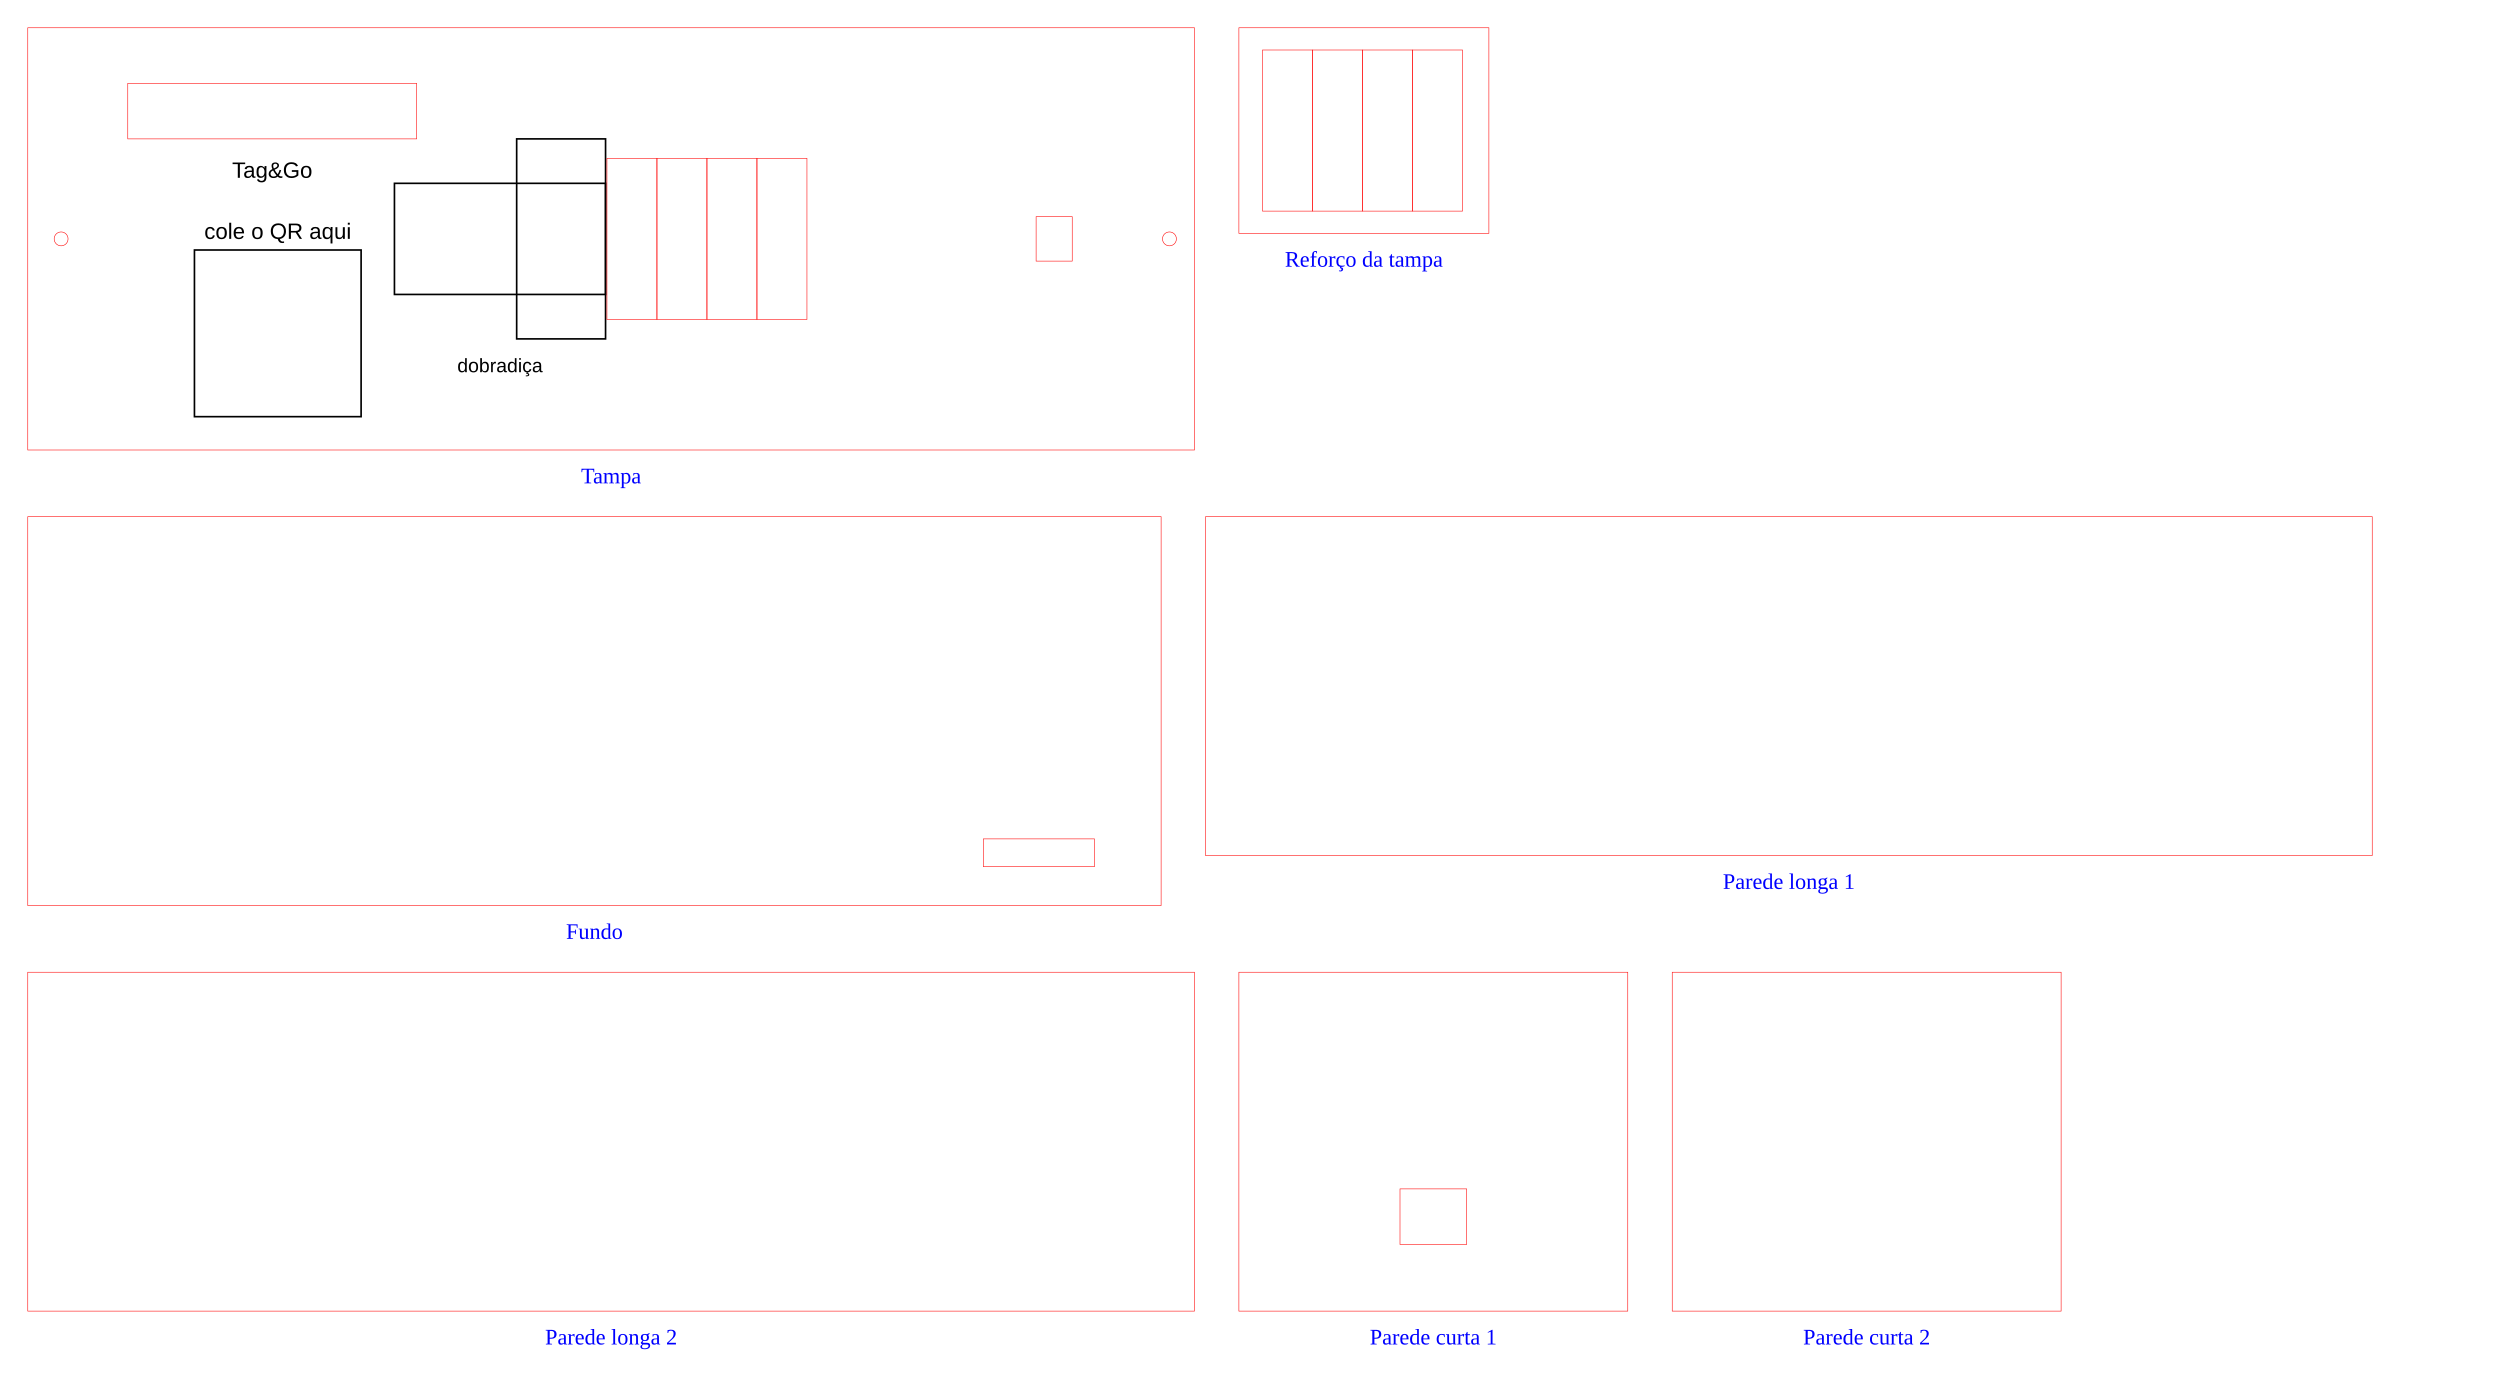
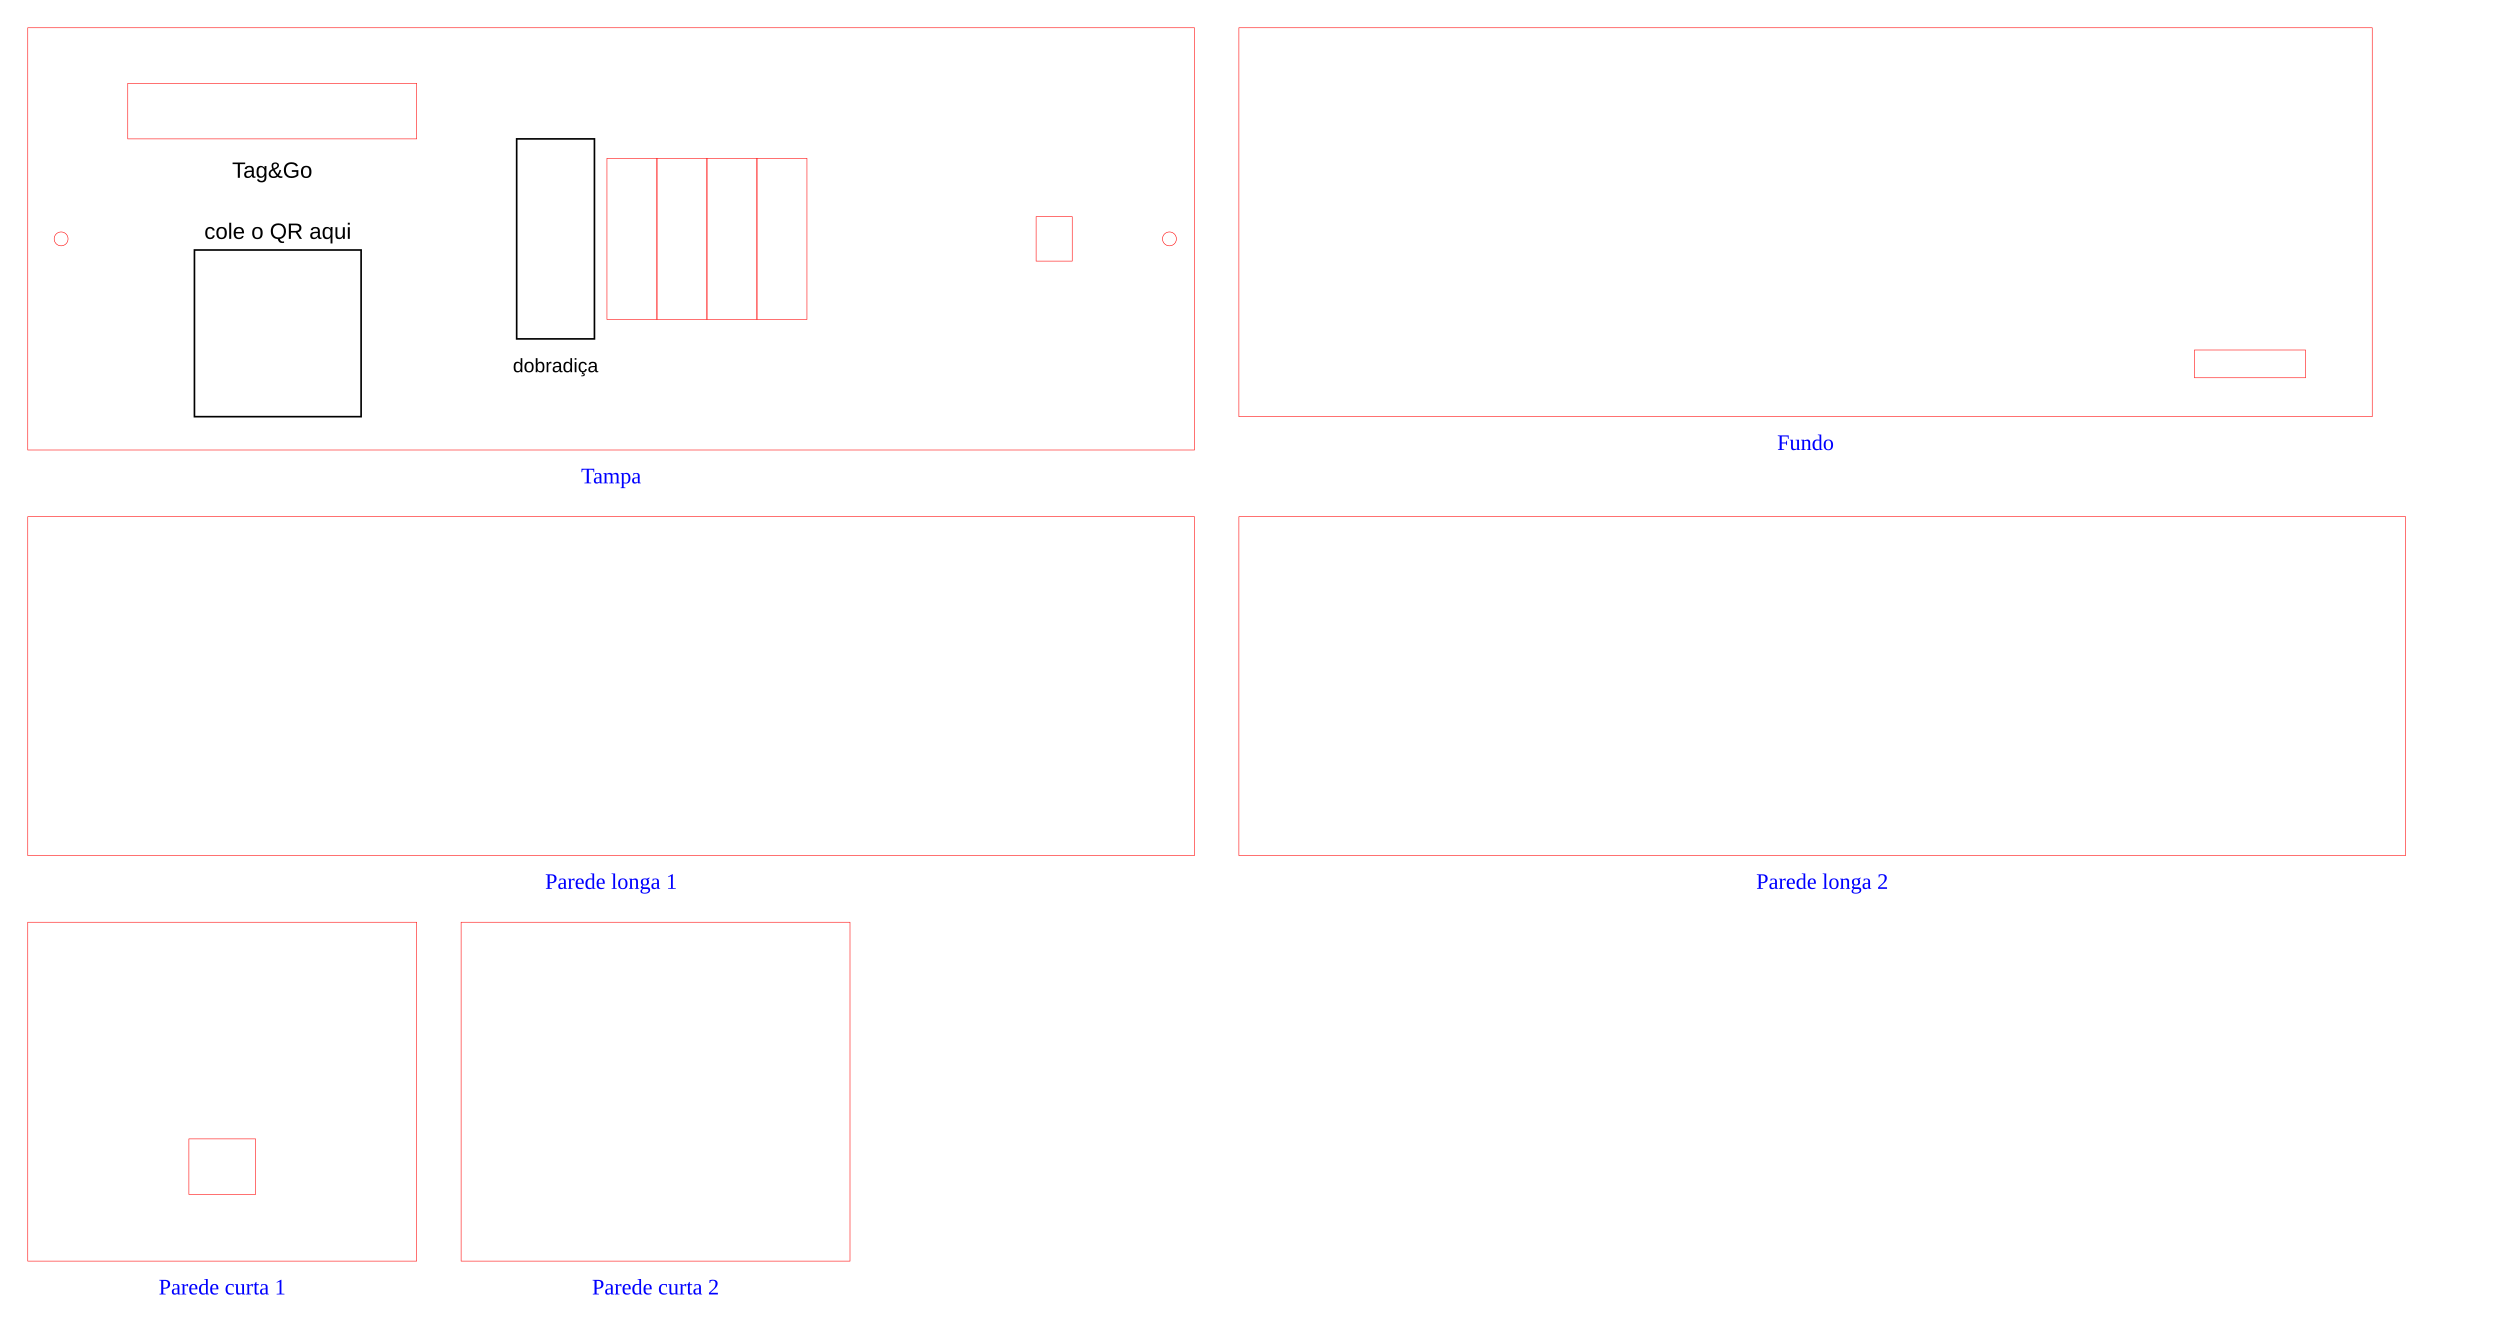
- <svg xmlns="http://www.w3.org/2000/svg" width="450mm" height="248.0mm" viewBox="0 0 450 248.0">
+ <svg xmlns="http://www.w3.org/2000/svg" width="450mm" height="239.0mm" viewBox="0 0 450 239.0">
  <g transform="translate(5,5)">
    <rect x="0.00" y="0.00" width="210.00" height="76.00" fill="none" stroke="#ff0000" stroke-width="0.1" />
    <rect x="181.50" y="34.00" width="6.50" height="8.00" fill="none" stroke="#ff0000" stroke-width="0.1" />
    <rect x="18.00" y="10.00" width="52.00" height="10.00" fill="none" stroke="#ff0000" stroke-width="0.1" />
    <circle cx="6" cy="38" r="1.25" fill="none" stroke="#ff0000" stroke-width="0.1" />
    <circle cx="205.5" cy="38" r="1.25" fill="none" stroke="#ff0000" stroke-width="0.1" />
    <rect x="30.00" y="40.00" width="30.00" height="30.00" fill="none" stroke="#000000" stroke-width="0.3" />
    <text x="45" y="38" font-size="4" text-anchor="middle" font-family="Arial" fill="#000000">cole o QR aqui</text>
-     <rect x="66.00" y="28.00" width="38.00" height="20.00" fill="none" stroke="#000000" stroke-width="0.3" />
-     <rect x="88.00" y="20.00" width="16.00" height="36.00" fill="none" stroke="#000000" stroke-width="0.3" />
-     <text x="85" y="62" font-size="3.5" text-anchor="middle" font-family="Arial" fill="#000000">dobradiça</text>
+     <rect x="88.00" y="20.00" width="14.00" height="36.00" fill="none" stroke="#000000" stroke-width="0.3" />
+     <text x="95" y="62" font-size="3.5" text-anchor="middle" font-family="Arial" fill="#000000">dobradiça</text>
    <text x="44" y="27" font-size="4" text-anchor="middle" font-family="Arial" fill="#000000">Tag&amp;Go</text>
    <rect x="104.25" y="23.50" width="9.00" height="29.00" fill="none" stroke="#ff0000" stroke-width="0.1" />
    <rect x="113.25" y="23.50" width="9.00" height="29.00" fill="none" stroke="#ff0000" stroke-width="0.1" />
    <rect x="122.25" y="23.50" width="9.00" height="29.00" fill="none" stroke="#ff0000" stroke-width="0.1" />
    <rect x="131.25" y="23.50" width="9.00" height="29.00" fill="none" stroke="#ff0000" stroke-width="0.1" />
    <text x="105.0" y="82.0" font-size="4" text-anchor="middle" fill="#0000ff">Tampa</text>
  </g>
  <g transform="translate(223.0,5)">
-     <rect x="0.00" y="0.00" width="45.00" height="37.00" fill="none" stroke="#ff0000" stroke-width="0.1" />
-     <rect x="4.25" y="4.00" width="9.00" height="29.00" fill="none" stroke="#ff0000" stroke-width="0.1" />
-     <rect x="13.25" y="4.00" width="9.00" height="29.00" fill="none" stroke="#ff0000" stroke-width="0.1" />
-     <rect x="22.25" y="4.00" width="9.00" height="29.00" fill="none" stroke="#ff0000" stroke-width="0.1" />
-     <rect x="31.25" y="4.00" width="9.00" height="29.00" fill="none" stroke="#ff0000" stroke-width="0.1" />
-     <text x="22.5" y="43.0" font-size="4" text-anchor="middle" fill="#0000ff">Reforço da tampa</text>
-   </g>
-   <g transform="translate(5,93.0)">
    <rect x="0.00" y="0.00" width="204.00" height="70.00" fill="none" stroke="#ff0000" stroke-width="0.1" />
    <rect x="172.00" y="58.00" width="20.00" height="5.00" fill="none" stroke="#ff0000" stroke-width="0.1" />
    <text x="102.0" y="76.0" font-size="4" text-anchor="middle" fill="#0000ff">Fundo</text>
  </g>
-   <g transform="translate(217.0,93.0)">
+   <g transform="translate(5,93.0)">
    <rect x="0.00" y="0.00" width="210.00" height="61.00" fill="none" stroke="#ff0000" stroke-width="0.1" />
    <text x="105.0" y="67.0" font-size="4" text-anchor="middle" fill="#0000ff">Parede longa 1</text>
  </g>
-   <g transform="translate(5,175.0)">
+   <g transform="translate(223.0,93.0)">
    <rect x="0.00" y="0.00" width="210.00" height="61.00" fill="none" stroke="#ff0000" stroke-width="0.1" />
    <text x="105.0" y="67.0" font-size="4" text-anchor="middle" fill="#0000ff">Parede longa 2</text>
  </g>
-   <g transform="translate(223.0,175.0)">
+   <g transform="translate(5,166.0)">
    <rect x="0.00" y="0.00" width="70.00" height="61.00" fill="none" stroke="#ff0000" stroke-width="0.1" />
    <rect x="29.00" y="39.00" width="12.00" height="10.00" fill="none" stroke="#ff0000" stroke-width="0.1" />
    <text x="35.0" y="67.0" font-size="4" text-anchor="middle" fill="#0000ff">Parede curta 1</text>
  </g>
-   <g transform="translate(301.0,175.0)">
+   <g transform="translate(83.0,166.0)">
    <rect x="0.00" y="0.00" width="70.00" height="61.00" fill="none" stroke="#ff0000" stroke-width="0.1" />
    <text x="35.0" y="67.0" font-size="4" text-anchor="middle" fill="#0000ff">Parede curta 2</text>
  </g>
</svg>
